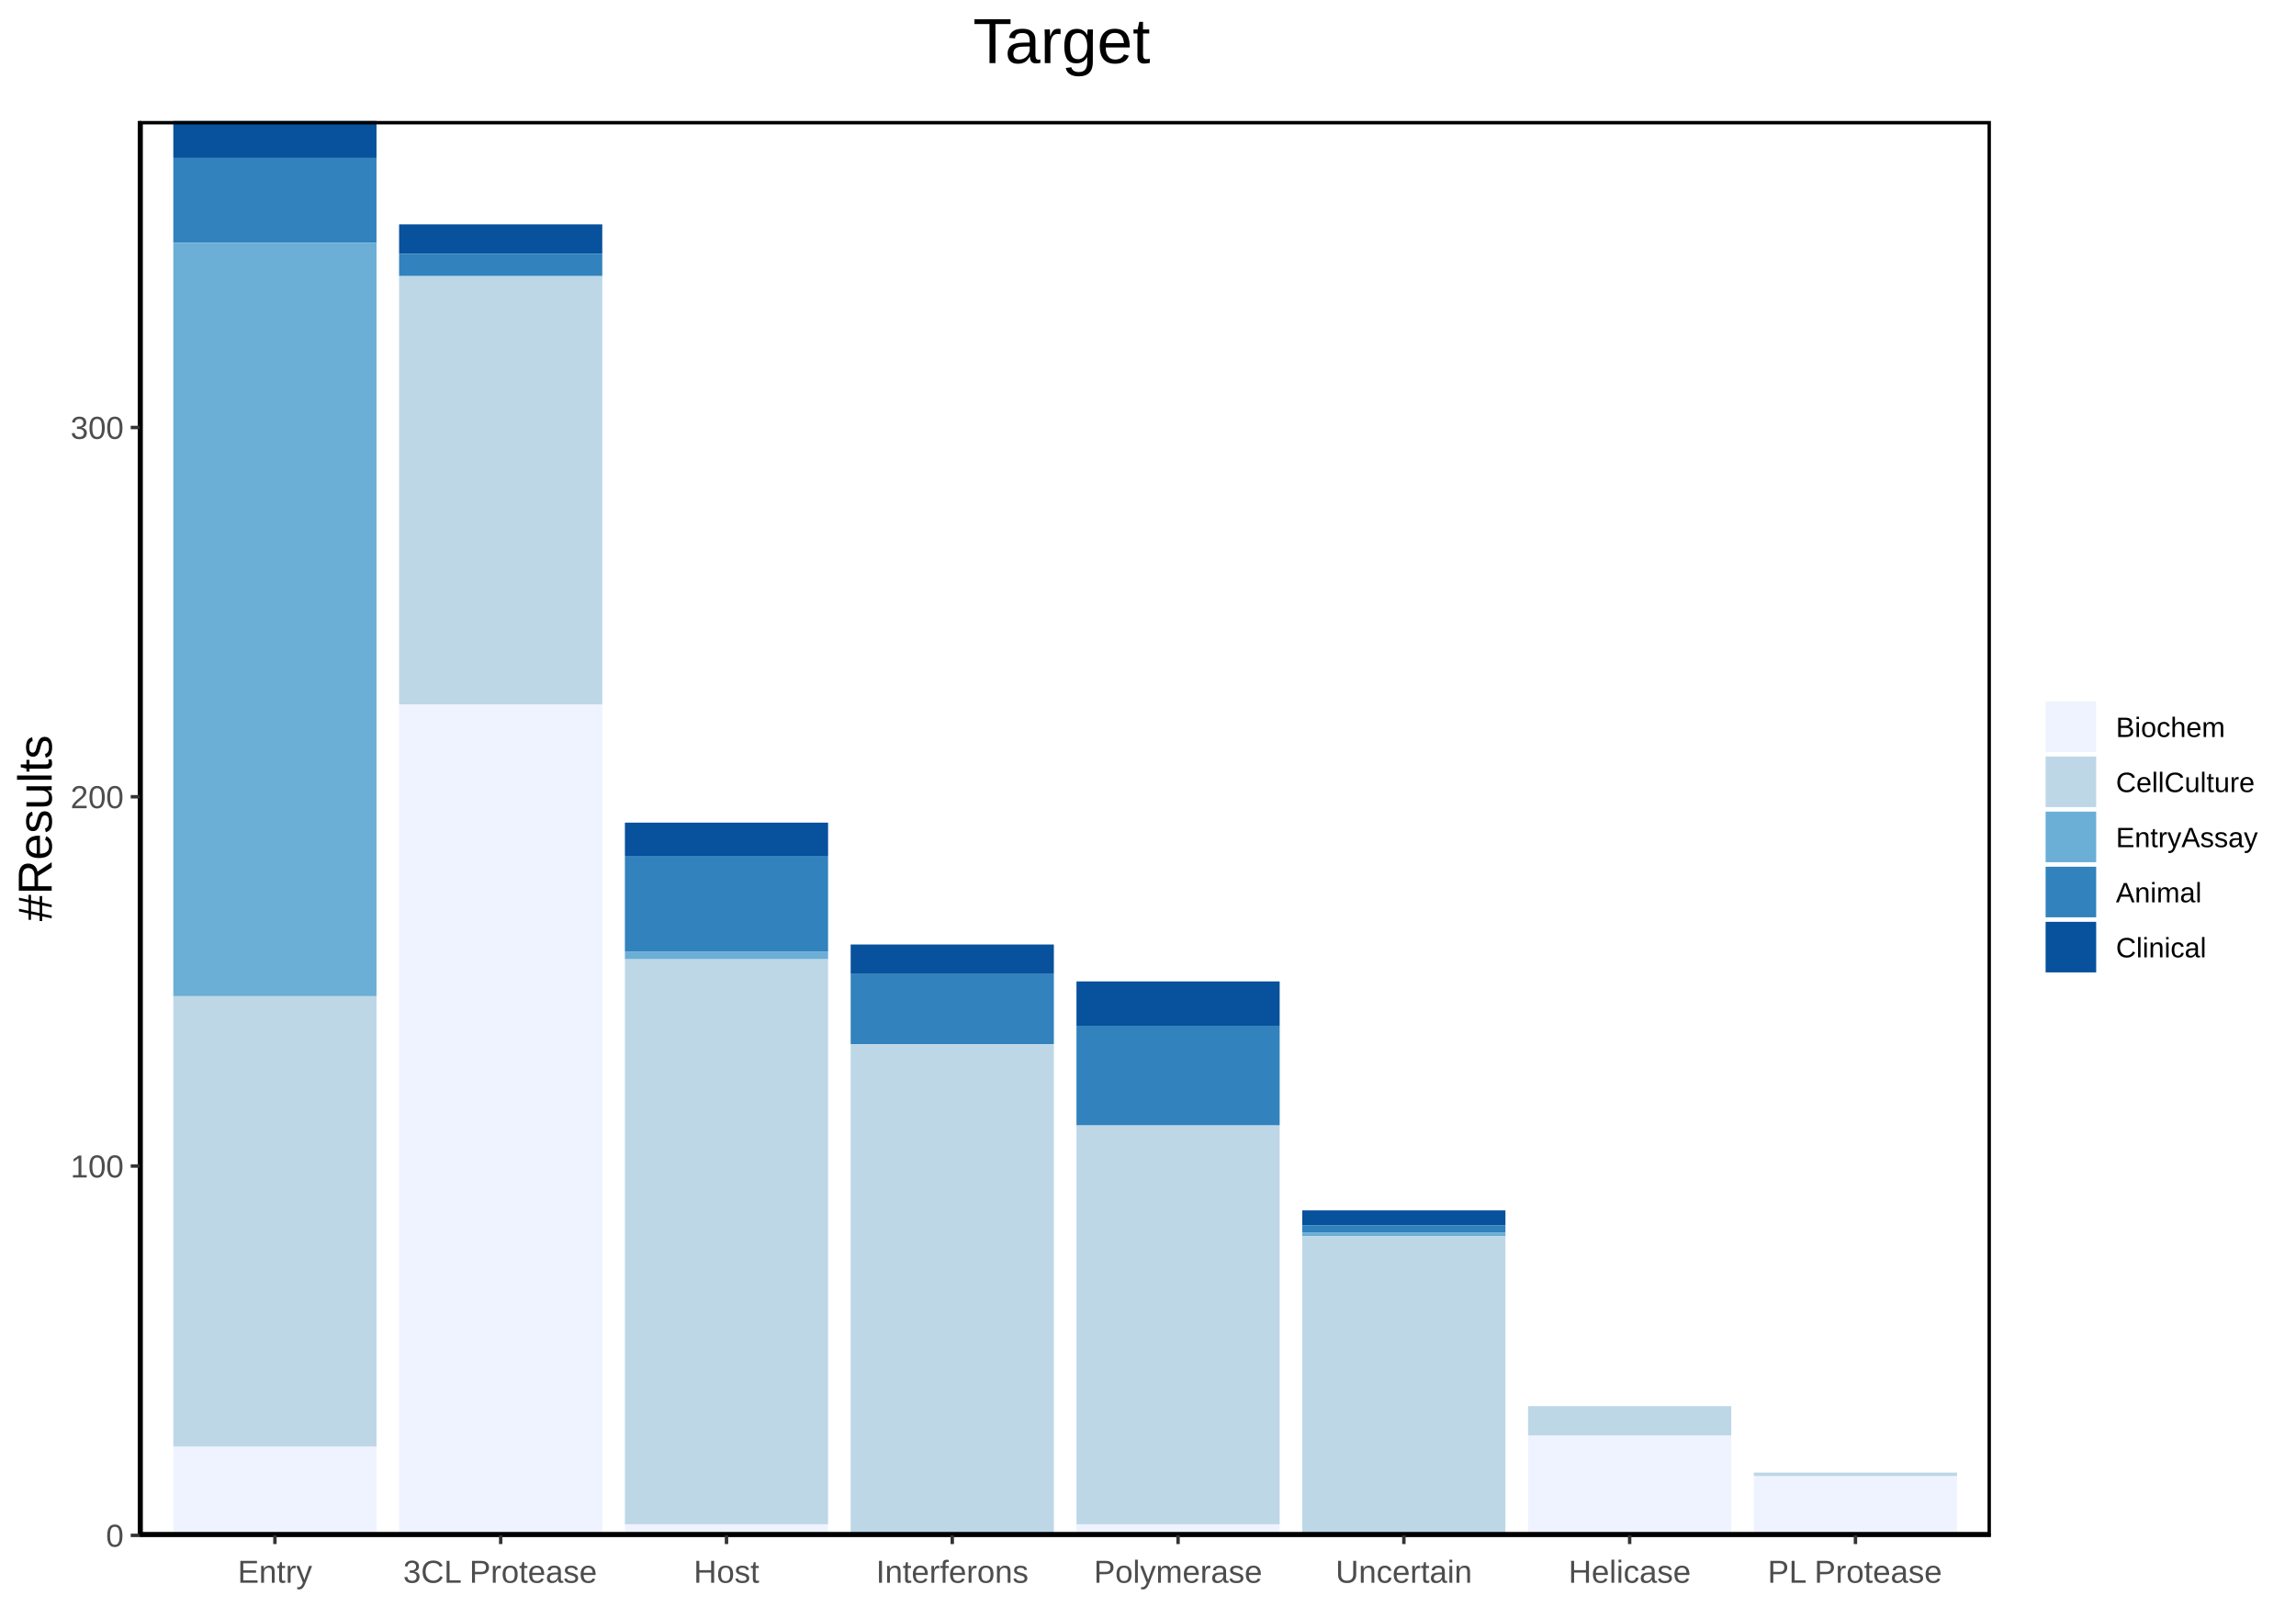
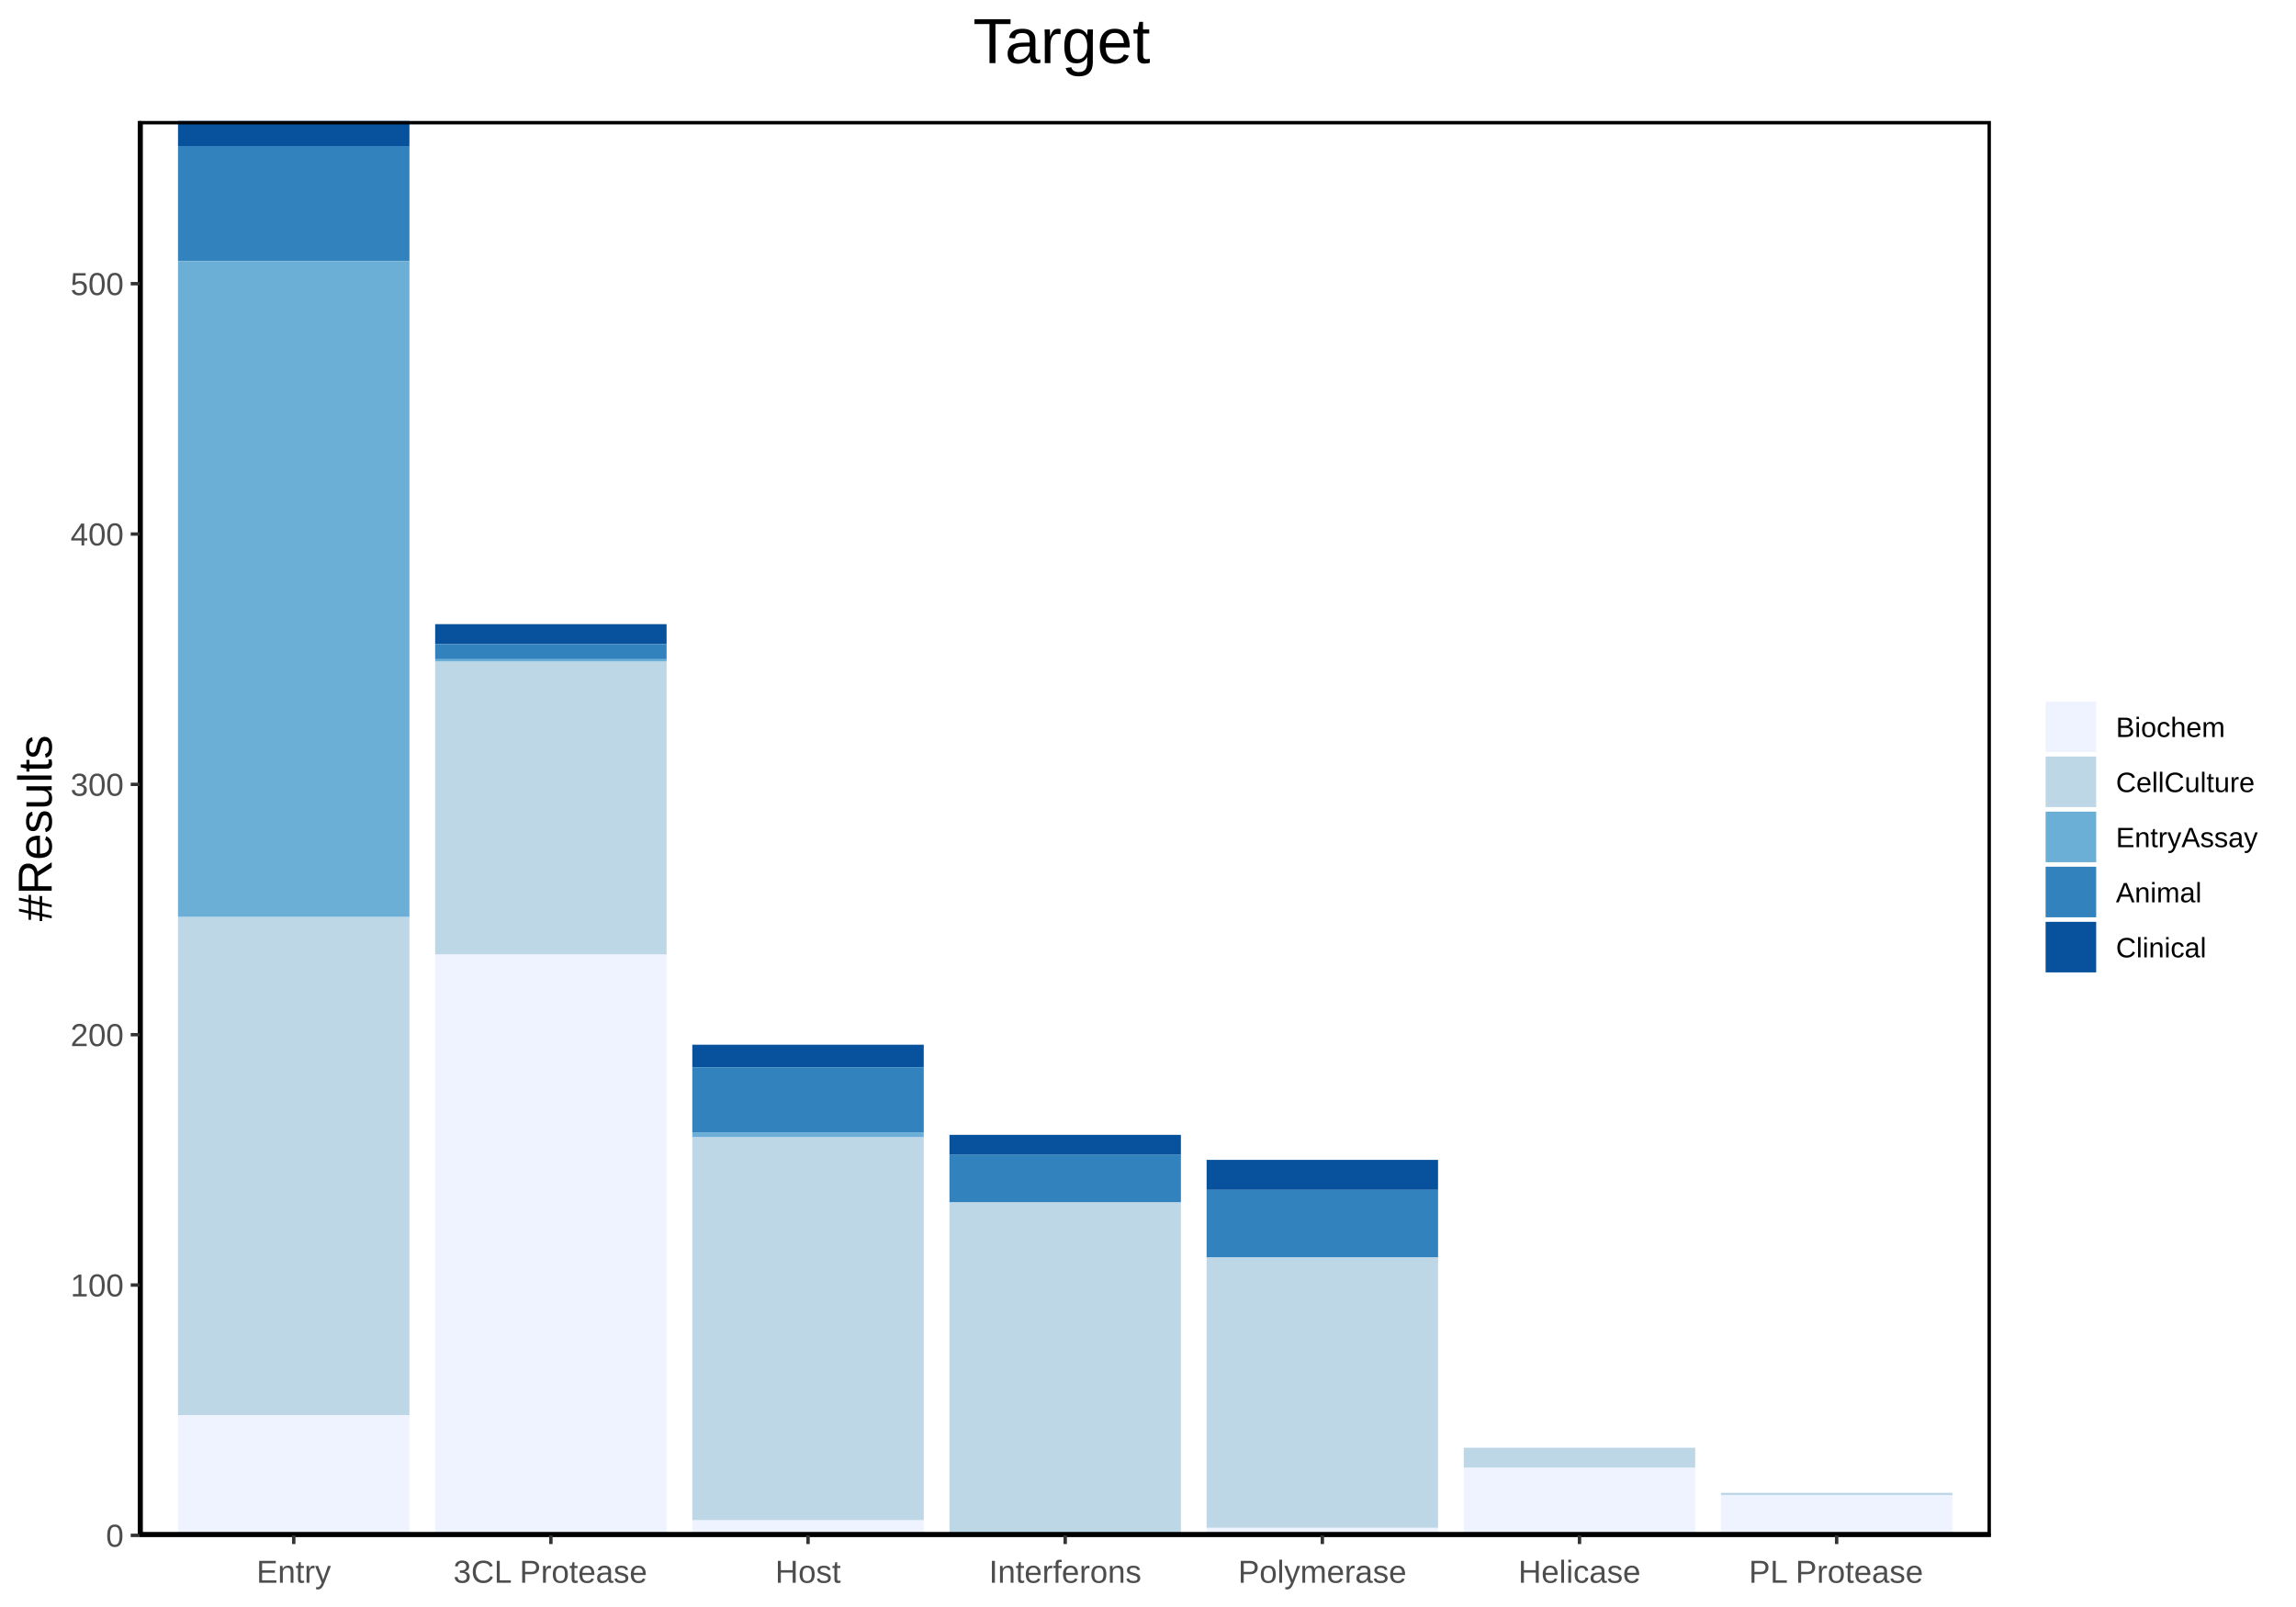
<svg xmlns="http://www.w3.org/2000/svg" viewBox="0 0 720.00 504.00">
  <defs>
    <style type="text/css">
    line, polyline, polygon, path, rect, circle {
      fill: none;
      stroke: #000000;
      stroke-linecap: round;
      stroke-linejoin: round;
      stroke-miterlimit: 10.00;
    }
  </style>
  </defs>
  <rect width="100%" height="100%" style="stroke: none; fill: #FFFFFF;" />
  <rect x="0.00" y="0.00" width="720.00" height="504.00" style="stroke-width: 1.07; stroke: #FFFFFF; fill: #FFFFFF;" />
  <defs>
    <clipPath id="cpNDMuNzN8NjI0LjMzfDQ4MS41M3wzNy45NA==">
      <rect x="43.73" y="37.94" width="580.60" height="443.59" />
    </clipPath>
  </defs>
  <rect x="43.73" y="37.94" width="580.60" height="443.59" style="stroke-width: 1.07; stroke: none; fill: #FFFFFF;" clip-path="url(#cpNDMuNzN8NjI0LjMzfDQ4MS41M3wzNy45NA==)" />
-   <rect x="54.35" y="37.94" width="63.72" height="11.58" style="stroke-width: 1.07; stroke: none; stroke-linecap: square; stroke-linejoin: miter; fill: #08519C;" clip-path="url(#cpNDMuNzN8NjI0LjMzfDQ4MS41M3wzNy45NA==)" />
-   <rect x="125.15" y="70.37" width="63.72" height="9.27" style="stroke-width: 1.07; stroke: none; stroke-linecap: square; stroke-linejoin: miter; fill: #08519C;" clip-path="url(#cpNDMuNzN8NjI0LjMzfDQ4MS41M3wzNy45NA==)" />
-   <rect x="195.96" y="258.00" width="63.72" height="10.42" style="stroke-width: 1.07; stroke: none; stroke-linecap: square; stroke-linejoin: miter; fill: #08519C;" clip-path="url(#cpNDMuNzN8NjI0LjMzfDQ4MS41M3wzNy45NA==)" />
-   <rect x="266.76" y="296.22" width="63.72" height="9.27" style="stroke-width: 1.07; stroke: none; stroke-linecap: square; stroke-linejoin: miter; fill: #08519C;" clip-path="url(#cpNDMuNzN8NjI0LjMzfDQ4MS41M3wzNy45NA==)" />
-   <rect x="337.57" y="307.80" width="63.72" height="13.90" style="stroke-width: 1.07; stroke: none; stroke-linecap: square; stroke-linejoin: miter; fill: #08519C;" clip-path="url(#cpNDMuNzN8NjI0LjMzfDQ4MS41M3wzNy45NA==)" />
-   <rect x="408.37" y="379.61" width="63.72" height="4.63" style="stroke-width: 1.07; stroke: none; stroke-linecap: square; stroke-linejoin: miter; fill: #08519C;" clip-path="url(#cpNDMuNzN8NjI0LjMzfDQ4MS41M3wzNy45NA==)" />
-   <rect x="479.18" y="441.00" width="63.72" height="0.00" style="stroke-width: 1.07; stroke: none; stroke-linecap: square; stroke-linejoin: miter; fill: #08519C;" clip-path="url(#cpNDMuNzN8NjI0LjMzfDQ4MS41M3wzNy45NA==)" />
-   <rect x="549.98" y="461.84" width="63.72" height="0.00" style="stroke-width: 1.07; stroke: none; stroke-linecap: square; stroke-linejoin: miter; fill: #08519C;" clip-path="url(#cpNDMuNzN8NjI0LjMzfDQ4MS41M3wzNy45NA==)" />
-   <rect x="54.35" y="49.52" width="63.72" height="26.64" style="stroke-width: 1.07; stroke: none; stroke-linecap: square; stroke-linejoin: miter; fill: #3182BD;" clip-path="url(#cpNDMuNzN8NjI0LjMzfDQ4MS41M3wzNy45NA==)" />
-   <rect x="125.15" y="79.64" width="63.72" height="6.95" style="stroke-width: 1.07; stroke: none; stroke-linecap: square; stroke-linejoin: miter; fill: #3182BD;" clip-path="url(#cpNDMuNzN8NjI0LjMzfDQ4MS41M3wzNy45NA==)" />
-   <rect x="195.96" y="268.42" width="63.72" height="30.11" style="stroke-width: 1.07; stroke: none; stroke-linecap: square; stroke-linejoin: miter; fill: #3182BD;" clip-path="url(#cpNDMuNzN8NjI0LjMzfDQ4MS41M3wzNy45NA==)" />
-   <rect x="266.76" y="305.49" width="63.72" height="22.01" style="stroke-width: 1.07; stroke: none; stroke-linecap: square; stroke-linejoin: miter; fill: #3182BD;" clip-path="url(#cpNDMuNzN8NjI0LjMzfDQ4MS41M3wzNy45NA==)" />
-   <rect x="337.57" y="321.70" width="63.72" height="31.27" style="stroke-width: 1.07; stroke: none; stroke-linecap: square; stroke-linejoin: miter; fill: #3182BD;" clip-path="url(#cpNDMuNzN8NjI0LjMzfDQ4MS41M3wzNy45NA==)" />
-   <rect x="408.37" y="384.24" width="63.72" height="2.32" style="stroke-width: 1.07; stroke: none; stroke-linecap: square; stroke-linejoin: miter; fill: #3182BD;" clip-path="url(#cpNDMuNzN8NjI0LjMzfDQ4MS41M3wzNy45NA==)" />
-   <rect x="479.18" y="441.00" width="63.72" height="0.00" style="stroke-width: 1.07; stroke: none; stroke-linecap: square; stroke-linejoin: miter; fill: #3182BD;" clip-path="url(#cpNDMuNzN8NjI0LjMzfDQ4MS41M3wzNy45NA==)" />
-   <rect x="549.98" y="461.84" width="63.72" height="0.00" style="stroke-width: 1.07; stroke: none; stroke-linecap: square; stroke-linejoin: miter; fill: #3182BD;" clip-path="url(#cpNDMuNzN8NjI0LjMzfDQ4MS41M3wzNy45NA==)" />
-   <rect x="54.35" y="76.16" width="63.72" height="236.27" style="stroke-width: 1.07; stroke: none; stroke-linecap: square; stroke-linejoin: miter; fill: #6BAED6;" clip-path="url(#cpNDMuNzN8NjI0LjMzfDQ4MS41M3wzNy45NA==)" />
-   <rect x="125.15" y="86.59" width="63.72" height="0.00" style="stroke-width: 1.07; stroke: none; stroke-linecap: square; stroke-linejoin: miter; fill: #6BAED6;" clip-path="url(#cpNDMuNzN8NjI0LjMzfDQ4MS41M3wzNy45NA==)" />
-   <rect x="195.96" y="298.54" width="63.72" height="2.32" style="stroke-width: 1.07; stroke: none; stroke-linecap: square; stroke-linejoin: miter; fill: #6BAED6;" clip-path="url(#cpNDMuNzN8NjI0LjMzfDQ4MS41M3wzNy45NA==)" />
-   <rect x="266.76" y="327.49" width="63.72" height="0.00" style="stroke-width: 1.07; stroke: none; stroke-linecap: square; stroke-linejoin: miter; fill: #6BAED6;" clip-path="url(#cpNDMuNzN8NjI0LjMzfDQ4MS41M3wzNy45NA==)" />
-   <rect x="337.57" y="352.97" width="63.72" height="0.00" style="stroke-width: 1.07; stroke: none; stroke-linecap: square; stroke-linejoin: miter; fill: #6BAED6;" clip-path="url(#cpNDMuNzN8NjI0LjMzfDQ4MS41M3wzNy45NA==)" />
-   <rect x="408.37" y="386.56" width="63.72" height="1.16" style="stroke-width: 1.07; stroke: none; stroke-linecap: square; stroke-linejoin: miter; fill: #6BAED6;" clip-path="url(#cpNDMuNzN8NjI0LjMzfDQ4MS41M3wzNy45NA==)" />
-   <rect x="479.18" y="441.00" width="63.72" height="0.00" style="stroke-width: 1.07; stroke: none; stroke-linecap: square; stroke-linejoin: miter; fill: #6BAED6;" clip-path="url(#cpNDMuNzN8NjI0LjMzfDQ4MS41M3wzNy45NA==)" />
-   <rect x="549.98" y="461.84" width="63.72" height="0.00" style="stroke-width: 1.07; stroke: none; stroke-linecap: square; stroke-linejoin: miter; fill: #6BAED6;" clip-path="url(#cpNDMuNzN8NjI0LjMzfDQ4MS41M3wzNy45NA==)" />
-   <rect x="54.35" y="312.44" width="63.72" height="141.30" style="stroke-width: 1.07; stroke: none; stroke-linecap: square; stroke-linejoin: miter; fill: #BDD7E7;" clip-path="url(#cpNDMuNzN8NjI0LjMzfDQ4MS41M3wzNy45NA==)" />
-   <rect x="125.15" y="86.59" width="63.72" height="134.35" style="stroke-width: 1.07; stroke: none; stroke-linecap: square; stroke-linejoin: miter; fill: #BDD7E7;" clip-path="url(#cpNDMuNzN8NjI0LjMzfDQ4MS41M3wzNy45NA==)" />
-   <rect x="195.96" y="300.85" width="63.72" height="177.20" style="stroke-width: 1.07; stroke: none; stroke-linecap: square; stroke-linejoin: miter; fill: #BDD7E7;" clip-path="url(#cpNDMuNzN8NjI0LjMzfDQ4MS41M3wzNy45NA==)" />
-   <rect x="266.76" y="327.49" width="63.72" height="154.04" style="stroke-width: 1.07; stroke: none; stroke-linecap: square; stroke-linejoin: miter; fill: #BDD7E7;" clip-path="url(#cpNDMuNzN8NjI0LjMzfDQ4MS41M3wzNy45NA==)" />
-   <rect x="337.57" y="352.97" width="63.72" height="125.09" style="stroke-width: 1.07; stroke: none; stroke-linecap: square; stroke-linejoin: miter; fill: #BDD7E7;" clip-path="url(#cpNDMuNzN8NjI0LjMzfDQ4MS41M3wzNy45NA==)" />
-   <rect x="408.37" y="387.72" width="63.72" height="93.81" style="stroke-width: 1.07; stroke: none; stroke-linecap: square; stroke-linejoin: miter; fill: #BDD7E7;" clip-path="url(#cpNDMuNzN8NjI0LjMzfDQ4MS41M3wzNy45NA==)" />
-   <rect x="479.18" y="441.00" width="63.72" height="9.27" style="stroke-width: 1.07; stroke: none; stroke-linecap: square; stroke-linejoin: miter; fill: #BDD7E7;" clip-path="url(#cpNDMuNzN8NjI0LjMzfDQ4MS41M3wzNy45NA==)" />
-   <rect x="549.98" y="461.84" width="63.72" height="1.16" style="stroke-width: 1.07; stroke: none; stroke-linecap: square; stroke-linejoin: miter; fill: #BDD7E7;" clip-path="url(#cpNDMuNzN8NjI0LjMzfDQ4MS41M3wzNy45NA==)" />
-   <rect x="54.35" y="453.74" width="63.72" height="27.80" style="stroke-width: 1.07; stroke: none; stroke-linecap: square; stroke-linejoin: miter; fill: #EFF3FF;" clip-path="url(#cpNDMuNzN8NjI0LjMzfDQ4MS41M3wzNy45NA==)" />
-   <rect x="125.15" y="220.94" width="63.72" height="260.60" style="stroke-width: 1.07; stroke: none; stroke-linecap: square; stroke-linejoin: miter; fill: #EFF3FF;" clip-path="url(#cpNDMuNzN8NjI0LjMzfDQ4MS41M3wzNy45NA==)" />
-   <rect x="195.96" y="478.06" width="63.72" height="3.47" style="stroke-width: 1.07; stroke: none; stroke-linecap: square; stroke-linejoin: miter; fill: #EFF3FF;" clip-path="url(#cpNDMuNzN8NjI0LjMzfDQ4MS41M3wzNy45NA==)" />
-   <rect x="266.76" y="481.53" width="63.72" height="0.00" style="stroke-width: 1.07; stroke: none; stroke-linecap: square; stroke-linejoin: miter; fill: #EFF3FF;" clip-path="url(#cpNDMuNzN8NjI0LjMzfDQ4MS41M3wzNy45NA==)" />
-   <rect x="337.57" y="478.06" width="63.72" height="3.47" style="stroke-width: 1.07; stroke: none; stroke-linecap: square; stroke-linejoin: miter; fill: #EFF3FF;" clip-path="url(#cpNDMuNzN8NjI0LjMzfDQ4MS41M3wzNy45NA==)" />
-   <rect x="408.37" y="481.53" width="63.72" height="0.00" style="stroke-width: 1.07; stroke: none; stroke-linecap: square; stroke-linejoin: miter; fill: #EFF3FF;" clip-path="url(#cpNDMuNzN8NjI0LjMzfDQ4MS41M3wzNy45NA==)" />
-   <rect x="479.18" y="450.26" width="63.72" height="31.27" style="stroke-width: 1.07; stroke: none; stroke-linecap: square; stroke-linejoin: miter; fill: #EFF3FF;" clip-path="url(#cpNDMuNzN8NjI0LjMzfDQ4MS41M3wzNy45NA==)" />
-   <rect x="549.98" y="463.00" width="63.72" height="18.53" style="stroke-width: 1.07; stroke: none; stroke-linecap: square; stroke-linejoin: miter; fill: #EFF3FF;" clip-path="url(#cpNDMuNzN8NjI0LjMzfDQ4MS41M3wzNy45NA==)" />
+   <rect x="55.82" y="37.94" width="72.58" height="7.85" style="stroke-width: 1.07; stroke: none; stroke-linecap: square; stroke-linejoin: miter; fill: #08519C;" clip-path="url(#cpNDMuNzN8NjI0LjMzfDQ4MS41M3wzNy45NA==)" />
+   <rect x="136.46" y="195.75" width="72.58" height="6.28" style="stroke-width: 1.07; stroke: none; stroke-linecap: square; stroke-linejoin: miter; fill: #08519C;" clip-path="url(#cpNDMuNzN8NjI0LjMzfDQ4MS41M3wzNy45NA==)" />
+   <rect x="217.10" y="327.65" width="72.58" height="7.07" style="stroke-width: 1.07; stroke: none; stroke-linecap: square; stroke-linejoin: miter; fill: #08519C;" clip-path="url(#cpNDMuNzN8NjI0LjMzfDQ4MS41M3wzNy45NA==)" />
+   <rect x="297.74" y="355.92" width="72.58" height="6.28" style="stroke-width: 1.07; stroke: none; stroke-linecap: square; stroke-linejoin: miter; fill: #08519C;" clip-path="url(#cpNDMuNzN8NjI0LjMzfDQ4MS41M3wzNy45NA==)" />
+   <rect x="378.38" y="363.77" width="72.58" height="9.42" style="stroke-width: 1.07; stroke: none; stroke-linecap: square; stroke-linejoin: miter; fill: #08519C;" clip-path="url(#cpNDMuNzN8NjI0LjMzfDQ4MS41M3wzNy45NA==)" />
+   <rect x="459.02" y="454.05" width="72.58" height="0.00" style="stroke-width: 1.07; stroke: none; stroke-linecap: square; stroke-linejoin: miter; fill: #08519C;" clip-path="url(#cpNDMuNzN8NjI0LjMzfDQ4MS41M3wzNy45NA==)" />
+   <rect x="539.66" y="468.19" width="72.58" height="0.00" style="stroke-width: 1.07; stroke: none; stroke-linecap: square; stroke-linejoin: miter; fill: #08519C;" clip-path="url(#cpNDMuNzN8NjI0LjMzfDQ4MS41M3wzNy45NA==)" />
+   <rect x="55.82" y="45.79" width="72.58" height="36.12" style="stroke-width: 1.07; stroke: none; stroke-linecap: square; stroke-linejoin: miter; fill: #3182BD;" clip-path="url(#cpNDMuNzN8NjI0LjMzfDQ4MS41M3wzNy45NA==)" />
+   <rect x="136.46" y="202.03" width="72.58" height="4.71" style="stroke-width: 1.07; stroke: none; stroke-linecap: square; stroke-linejoin: miter; fill: #3182BD;" clip-path="url(#cpNDMuNzN8NjI0LjMzfDQ4MS41M3wzNy45NA==)" />
+   <rect x="217.10" y="334.72" width="72.58" height="20.41" style="stroke-width: 1.07; stroke: none; stroke-linecap: square; stroke-linejoin: miter; fill: #3182BD;" clip-path="url(#cpNDMuNzN8NjI0LjMzfDQ4MS41M3wzNy45NA==)" />
+   <rect x="297.74" y="362.20" width="72.58" height="14.92" style="stroke-width: 1.07; stroke: none; stroke-linecap: square; stroke-linejoin: miter; fill: #3182BD;" clip-path="url(#cpNDMuNzN8NjI0LjMzfDQ4MS41M3wzNy45NA==)" />
+   <rect x="378.38" y="373.19" width="72.58" height="21.20" style="stroke-width: 1.07; stroke: none; stroke-linecap: square; stroke-linejoin: miter; fill: #3182BD;" clip-path="url(#cpNDMuNzN8NjI0LjMzfDQ4MS41M3wzNy45NA==)" />
+   <rect x="459.02" y="454.05" width="72.58" height="0.00" style="stroke-width: 1.07; stroke: none; stroke-linecap: square; stroke-linejoin: miter; fill: #3182BD;" clip-path="url(#cpNDMuNzN8NjI0LjMzfDQ4MS41M3wzNy45NA==)" />
+   <rect x="539.66" y="468.19" width="72.58" height="0.00" style="stroke-width: 1.07; stroke: none; stroke-linecap: square; stroke-linejoin: miter; fill: #3182BD;" clip-path="url(#cpNDMuNzN8NjI0LjMzfDQ4MS41M3wzNy45NA==)" />
+   <rect x="55.82" y="81.91" width="72.58" height="205.70" style="stroke-width: 1.07; stroke: none; stroke-linecap: square; stroke-linejoin: miter; fill: #6BAED6;" clip-path="url(#cpNDMuNzN8NjI0LjMzfDQ4MS41M3wzNy45NA==)" />
+   <rect x="136.46" y="206.74" width="72.58" height="0.79" style="stroke-width: 1.07; stroke: none; stroke-linecap: square; stroke-linejoin: miter; fill: #6BAED6;" clip-path="url(#cpNDMuNzN8NjI0LjMzfDQ4MS41M3wzNy45NA==)" />
+   <rect x="217.10" y="355.13" width="72.58" height="1.57" style="stroke-width: 1.07; stroke: none; stroke-linecap: square; stroke-linejoin: miter; fill: #6BAED6;" clip-path="url(#cpNDMuNzN8NjI0LjMzfDQ4MS41M3wzNy45NA==)" />
+   <rect x="297.74" y="377.11" width="72.58" height="0.00" style="stroke-width: 1.07; stroke: none; stroke-linecap: square; stroke-linejoin: miter; fill: #6BAED6;" clip-path="url(#cpNDMuNzN8NjI0LjMzfDQ4MS41M3wzNy45NA==)" />
+   <rect x="378.38" y="394.39" width="72.58" height="0.00" style="stroke-width: 1.07; stroke: none; stroke-linecap: square; stroke-linejoin: miter; fill: #6BAED6;" clip-path="url(#cpNDMuNzN8NjI0LjMzfDQ4MS41M3wzNy45NA==)" />
+   <rect x="459.02" y="454.05" width="72.58" height="0.00" style="stroke-width: 1.07; stroke: none; stroke-linecap: square; stroke-linejoin: miter; fill: #6BAED6;" clip-path="url(#cpNDMuNzN8NjI0LjMzfDQ4MS41M3wzNy45NA==)" />
+   <rect x="539.66" y="468.19" width="72.58" height="0.00" style="stroke-width: 1.07; stroke: none; stroke-linecap: square; stroke-linejoin: miter; fill: #6BAED6;" clip-path="url(#cpNDMuNzN8NjI0LjMzfDQ4MS41M3wzNy45NA==)" />
+   <rect x="55.82" y="287.61" width="72.58" height="156.24" style="stroke-width: 1.07; stroke: none; stroke-linecap: square; stroke-linejoin: miter; fill: #BDD7E7;" clip-path="url(#cpNDMuNzN8NjI0LjMzfDQ4MS41M3wzNy45NA==)" />
+   <rect x="136.46" y="207.53" width="72.58" height="91.86" style="stroke-width: 1.07; stroke: none; stroke-linecap: square; stroke-linejoin: miter; fill: #BDD7E7;" clip-path="url(#cpNDMuNzN8NjI0LjMzfDQ4MS41M3wzNy45NA==)" />
+   <rect x="217.10" y="356.70" width="72.58" height="120.12" style="stroke-width: 1.07; stroke: none; stroke-linecap: square; stroke-linejoin: miter; fill: #BDD7E7;" clip-path="url(#cpNDMuNzN8NjI0LjMzfDQ4MS41M3wzNy45NA==)" />
+   <rect x="297.74" y="377.11" width="72.58" height="104.42" style="stroke-width: 1.07; stroke: none; stroke-linecap: square; stroke-linejoin: miter; fill: #BDD7E7;" clip-path="url(#cpNDMuNzN8NjI0LjMzfDQ4MS41M3wzNy45NA==)" />
+   <rect x="378.38" y="394.39" width="72.58" height="84.79" style="stroke-width: 1.07; stroke: none; stroke-linecap: square; stroke-linejoin: miter; fill: #BDD7E7;" clip-path="url(#cpNDMuNzN8NjI0LjMzfDQ4MS41M3wzNy45NA==)" />
+   <rect x="459.02" y="454.05" width="72.58" height="6.28" style="stroke-width: 1.07; stroke: none; stroke-linecap: square; stroke-linejoin: miter; fill: #BDD7E7;" clip-path="url(#cpNDMuNzN8NjI0LjMzfDQ4MS41M3wzNy45NA==)" />
+   <rect x="539.66" y="468.19" width="72.58" height="0.79" style="stroke-width: 1.07; stroke: none; stroke-linecap: square; stroke-linejoin: miter; fill: #BDD7E7;" clip-path="url(#cpNDMuNzN8NjI0LjMzfDQ4MS41M3wzNy45NA==)" />
+   <rect x="55.82" y="443.85" width="72.58" height="37.69" style="stroke-width: 1.07; stroke: none; stroke-linecap: square; stroke-linejoin: miter; fill: #EFF3FF;" clip-path="url(#cpNDMuNzN8NjI0LjMzfDQ4MS41M3wzNy45NA==)" />
+   <rect x="136.46" y="299.39" width="72.58" height="182.15" style="stroke-width: 1.07; stroke: none; stroke-linecap: square; stroke-linejoin: miter; fill: #EFF3FF;" clip-path="url(#cpNDMuNzN8NjI0LjMzfDQ4MS41M3wzNy45NA==)" />
+   <rect x="217.10" y="476.82" width="72.58" height="4.71" style="stroke-width: 1.07; stroke: none; stroke-linecap: square; stroke-linejoin: miter; fill: #EFF3FF;" clip-path="url(#cpNDMuNzN8NjI0LjMzfDQ4MS41M3wzNy45NA==)" />
+   <rect x="297.74" y="481.53" width="72.58" height="0.00" style="stroke-width: 1.07; stroke: none; stroke-linecap: square; stroke-linejoin: miter; fill: #EFF3FF;" clip-path="url(#cpNDMuNzN8NjI0LjMzfDQ4MS41M3wzNy45NA==)" />
+   <rect x="378.38" y="479.18" width="72.58" height="2.36" style="stroke-width: 1.07; stroke: none; stroke-linecap: square; stroke-linejoin: miter; fill: #EFF3FF;" clip-path="url(#cpNDMuNzN8NjI0LjMzfDQ4MS41M3wzNy45NA==)" />
+   <rect x="459.02" y="460.34" width="72.58" height="21.20" style="stroke-width: 1.07; stroke: none; stroke-linecap: square; stroke-linejoin: miter; fill: #EFF3FF;" clip-path="url(#cpNDMuNzN8NjI0LjMzfDQ4MS41M3wzNy45NA==)" />
+   <rect x="539.66" y="468.97" width="72.58" height="12.56" style="stroke-width: 1.07; stroke: none; stroke-linecap: square; stroke-linejoin: miter; fill: #EFF3FF;" clip-path="url(#cpNDMuNzN8NjI0LjMzfDQ4MS41M3wzNy45NA==)" />
  <rect x="43.73" y="37.94" width="580.60" height="443.59" style="stroke-width: 2.13;" clip-path="url(#cpNDMuNzN8NjI0LjMzfDQ4MS41M3wzNy45NA==)" />
  <defs>
    <clipPath id="cpMC4wMHw3MjAuMDB8NTA0LjAwfDAuMDA=">
      <rect x="0.00" y="0.00" width="720.00" height="504.00" />
    </clipPath>
  </defs>
  <polyline points="43.73,481.53 43.73,37.94 " style="stroke-width: 1.07; stroke-linecap: butt;" clip-path="url(#cpMC4wMHw3MjAuMDB8NTA0LjAwfDAuMDA=)" />
  <g clip-path="url(#cpMC4wMHw3MjAuMDB8NTA0LjAwfDAuMDA=)">
    <text x="33.23" y="485.11" style="font-size: 10.00px; fill: #4D4D4D; font-family: Arial;" textLength="5.56px" lengthAdjust="spacingAndGlyphs">0</text>
  </g>
  <g clip-path="url(#cpMC4wMHw3MjAuMDB8NTA0LjAwfDAuMDA=)">
-     <text x="22.11" y="369.29" style="font-size: 10.00px; fill: #4D4D4D; font-family: Arial;" textLength="16.68px" lengthAdjust="spacingAndGlyphs">100</text>
+     <text x="22.11" y="406.60" style="font-size: 10.00px; fill: #4D4D4D; font-family: Arial;" textLength="16.68px" lengthAdjust="spacingAndGlyphs">100</text>
  </g>
  <g clip-path="url(#cpMC4wMHw3MjAuMDB8NTA0LjAwfDAuMDA=)">
-     <text x="22.11" y="253.47" style="font-size: 10.00px; fill: #4D4D4D; font-family: Arial;" textLength="16.68px" lengthAdjust="spacingAndGlyphs">200</text>
+     <text x="22.11" y="328.09" style="font-size: 10.00px; fill: #4D4D4D; font-family: Arial;" textLength="16.68px" lengthAdjust="spacingAndGlyphs">200</text>
  </g>
  <g clip-path="url(#cpMC4wMHw3MjAuMDB8NTA0LjAwfDAuMDA=)">
-     <text x="22.11" y="137.65" style="font-size: 10.00px; fill: #4D4D4D; font-family: Arial;" textLength="16.68px" lengthAdjust="spacingAndGlyphs">300</text>
+     <text x="22.11" y="249.58" style="font-size: 10.00px; fill: #4D4D4D; font-family: Arial;" textLength="16.68px" lengthAdjust="spacingAndGlyphs">300</text>
+   </g>
+   <g clip-path="url(#cpMC4wMHw3MjAuMDB8NTA0LjAwfDAuMDA=)">
+     <text x="22.11" y="171.07" style="font-size: 10.00px; fill: #4D4D4D; font-family: Arial;" textLength="16.68px" lengthAdjust="spacingAndGlyphs">400</text>
+   </g>
+   <g clip-path="url(#cpMC4wMHw3MjAuMDB8NTA0LjAwfDAuMDA=)">
+     <text x="22.11" y="92.55" style="font-size: 10.00px; fill: #4D4D4D; font-family: Arial;" textLength="16.68px" lengthAdjust="spacingAndGlyphs">500</text>
  </g>
  <polyline points="40.99,481.53 43.73,481.53 " style="stroke-width: 1.07; stroke: #333333; stroke-linecap: butt;" clip-path="url(#cpMC4wMHw3MjAuMDB8NTA0LjAwfDAuMDA=)" />
-   <polyline points="40.99,365.71 43.73,365.71 " style="stroke-width: 1.07; stroke: #333333; stroke-linecap: butt;" clip-path="url(#cpMC4wMHw3MjAuMDB8NTA0LjAwfDAuMDA=)" />
-   <polyline points="40.99,249.89 43.73,249.89 " style="stroke-width: 1.07; stroke: #333333; stroke-linecap: butt;" clip-path="url(#cpMC4wMHw3MjAuMDB8NTA0LjAwfDAuMDA=)" />
-   <polyline points="40.99,134.07 43.73,134.07 " style="stroke-width: 1.07; stroke: #333333; stroke-linecap: butt;" clip-path="url(#cpMC4wMHw3MjAuMDB8NTA0LjAwfDAuMDA=)" />
+   <polyline points="40.99,403.02 43.73,403.02 " style="stroke-width: 1.07; stroke: #333333; stroke-linecap: butt;" clip-path="url(#cpMC4wMHw3MjAuMDB8NTA0LjAwfDAuMDA=)" />
+   <polyline points="40.99,324.51 43.73,324.51 " style="stroke-width: 1.07; stroke: #333333; stroke-linecap: butt;" clip-path="url(#cpMC4wMHw3MjAuMDB8NTA0LjAwfDAuMDA=)" />
+   <polyline points="40.99,246.00 43.73,246.00 " style="stroke-width: 1.07; stroke: #333333; stroke-linecap: butt;" clip-path="url(#cpMC4wMHw3MjAuMDB8NTA0LjAwfDAuMDA=)" />
+   <polyline points="40.99,167.49 43.73,167.49 " style="stroke-width: 1.07; stroke: #333333; stroke-linecap: butt;" clip-path="url(#cpMC4wMHw3MjAuMDB8NTA0LjAwfDAuMDA=)" />
+   <polyline points="40.99,88.98 43.73,88.98 " style="stroke-width: 1.07; stroke: #333333; stroke-linecap: butt;" clip-path="url(#cpMC4wMHw3MjAuMDB8NTA0LjAwfDAuMDA=)" />
  <polyline points="43.73,481.53 624.33,481.53 " style="stroke-width: 1.07; stroke-linecap: butt;" clip-path="url(#cpMC4wMHw3MjAuMDB8NTA0LjAwfDAuMDA=)" />
-   <polyline points="86.21,484.27 86.21,481.53 " style="stroke-width: 1.07; stroke: #333333; stroke-linecap: butt;" clip-path="url(#cpMC4wMHw3MjAuMDB8NTA0LjAwfDAuMDA=)" />
-   <polyline points="157.01,484.27 157.01,481.53 " style="stroke-width: 1.07; stroke: #333333; stroke-linecap: butt;" clip-path="url(#cpMC4wMHw3MjAuMDB8NTA0LjAwfDAuMDA=)" />
-   <polyline points="227.82,484.27 227.82,481.53 " style="stroke-width: 1.07; stroke: #333333; stroke-linecap: butt;" clip-path="url(#cpMC4wMHw3MjAuMDB8NTA0LjAwfDAuMDA=)" />
-   <polyline points="298.62,484.27 298.62,481.53 " style="stroke-width: 1.07; stroke: #333333; stroke-linecap: butt;" clip-path="url(#cpMC4wMHw3MjAuMDB8NTA0LjAwfDAuMDA=)" />
-   <polyline points="369.43,484.27 369.43,481.53 " style="stroke-width: 1.07; stroke: #333333; stroke-linecap: butt;" clip-path="url(#cpMC4wMHw3MjAuMDB8NTA0LjAwfDAuMDA=)" />
-   <polyline points="440.24,484.27 440.24,481.53 " style="stroke-width: 1.07; stroke: #333333; stroke-linecap: butt;" clip-path="url(#cpMC4wMHw3MjAuMDB8NTA0LjAwfDAuMDA=)" />
-   <polyline points="511.04,484.27 511.04,481.53 " style="stroke-width: 1.07; stroke: #333333; stroke-linecap: butt;" clip-path="url(#cpMC4wMHw3MjAuMDB8NTA0LjAwfDAuMDA=)" />
-   <polyline points="581.85,484.27 581.85,481.53 " style="stroke-width: 1.07; stroke: #333333; stroke-linecap: butt;" clip-path="url(#cpMC4wMHw3MjAuMDB8NTA0LjAwfDAuMDA=)" />
+   <polyline points="92.11,484.27 92.11,481.53 " style="stroke-width: 1.07; stroke: #333333; stroke-linecap: butt;" clip-path="url(#cpMC4wMHw3MjAuMDB8NTA0LjAwfDAuMDA=)" />
+   <polyline points="172.75,484.27 172.75,481.53 " style="stroke-width: 1.07; stroke: #333333; stroke-linecap: butt;" clip-path="url(#cpMC4wMHw3MjAuMDB8NTA0LjAwfDAuMDA=)" />
+   <polyline points="253.39,484.27 253.39,481.53 " style="stroke-width: 1.07; stroke: #333333; stroke-linecap: butt;" clip-path="url(#cpMC4wMHw3MjAuMDB8NTA0LjAwfDAuMDA=)" />
+   <polyline points="334.03,484.27 334.03,481.53 " style="stroke-width: 1.07; stroke: #333333; stroke-linecap: butt;" clip-path="url(#cpMC4wMHw3MjAuMDB8NTA0LjAwfDAuMDA=)" />
+   <polyline points="414.67,484.27 414.67,481.53 " style="stroke-width: 1.07; stroke: #333333; stroke-linecap: butt;" clip-path="url(#cpMC4wMHw3MjAuMDB8NTA0LjAwfDAuMDA=)" />
+   <polyline points="495.31,484.27 495.31,481.53 " style="stroke-width: 1.07; stroke: #333333; stroke-linecap: butt;" clip-path="url(#cpMC4wMHw3MjAuMDB8NTA0LjAwfDAuMDA=)" />
+   <polyline points="575.95,484.27 575.95,481.53 " style="stroke-width: 1.07; stroke: #333333; stroke-linecap: butt;" clip-path="url(#cpMC4wMHw3MjAuMDB8NTA0LjAwfDAuMDA=)" />
  <g clip-path="url(#cpMC4wMHw3MjAuMDB8NTA0LjAwfDAuMDA=)">
-     <text x="74.54" y="496.41" style="font-size: 10.00px; fill: #4D4D4D; font-family: Arial;" textLength="23.34px" lengthAdjust="spacingAndGlyphs">Entry</text>
+     <text x="80.44" y="496.41" style="font-size: 10.00px; fill: #4D4D4D; font-family: Arial;" textLength="23.34px" lengthAdjust="spacingAndGlyphs">Entry</text>
  </g>
  <g clip-path="url(#cpMC4wMHw3MjAuMDB8NTA0LjAwfDAuMDA=)">
-     <text x="126.44" y="496.41" style="font-size: 10.00px; fill: #4D4D4D; font-family: Arial;" textLength="61.15px" lengthAdjust="spacingAndGlyphs">3CL Protease</text>
+     <text x="142.18" y="496.41" style="font-size: 10.00px; fill: #4D4D4D; font-family: Arial;" textLength="61.15px" lengthAdjust="spacingAndGlyphs">3CL Protease</text>
  </g>
  <g clip-path="url(#cpMC4wMHw3MjAuMDB8NTA0LjAwfDAuMDA=)">
-     <text x="217.54" y="496.41" style="font-size: 10.00px; fill: #4D4D4D; font-family: Arial;" textLength="20.56px" lengthAdjust="spacingAndGlyphs">Host</text>
+     <text x="243.11" y="496.41" style="font-size: 10.00px; fill: #4D4D4D; font-family: Arial;" textLength="20.56px" lengthAdjust="spacingAndGlyphs">Host</text>
  </g>
  <g clip-path="url(#cpMC4wMHw3MjAuMDB8NTA0LjAwfDAuMDA=)">
-     <text x="274.72" y="496.41" style="font-size: 10.00px; fill: #4D4D4D; font-family: Arial;" textLength="47.80px" lengthAdjust="spacingAndGlyphs">Interferons</text>
+     <text x="310.13" y="496.41" style="font-size: 10.00px; fill: #4D4D4D; font-family: Arial;" textLength="47.80px" lengthAdjust="spacingAndGlyphs">Interferons</text>
  </g>
  <g clip-path="url(#cpMC4wMHw3MjAuMDB8NTA0LjAwfDAuMDA=)">
-     <text x="343.03" y="496.41" style="font-size: 10.00px; fill: #4D4D4D; font-family: Arial;" textLength="52.80px" lengthAdjust="spacingAndGlyphs">Polymerase</text>
+     <text x="388.27" y="496.41" style="font-size: 10.00px; fill: #4D4D4D; font-family: Arial;" textLength="52.80px" lengthAdjust="spacingAndGlyphs">Polymerase</text>
  </g>
  <g clip-path="url(#cpMC4wMHw3MjAuMDB8NTA0LjAwfDAuMDA=)">
-     <text x="418.84" y="496.41" style="font-size: 10.00px; fill: #4D4D4D; font-family: Arial;" textLength="42.80px" lengthAdjust="spacingAndGlyphs">Uncertain</text>
+     <text x="476.13" y="496.41" style="font-size: 10.00px; fill: #4D4D4D; font-family: Arial;" textLength="38.35px" lengthAdjust="spacingAndGlyphs">Helicase</text>
  </g>
  <g clip-path="url(#cpMC4wMHw3MjAuMDB8NTA0LjAwfDAuMDA=)">
-     <text x="491.87" y="496.41" style="font-size: 10.00px; fill: #4D4D4D; font-family: Arial;" textLength="38.35px" lengthAdjust="spacingAndGlyphs">Helicase</text>
-   </g>
-   <g clip-path="url(#cpMC4wMHw3MjAuMDB8NTA0LjAwfDAuMDA=)">
-     <text x="554.33" y="496.41" style="font-size: 10.00px; fill: #4D4D4D; font-family: Arial;" textLength="55.03px" lengthAdjust="spacingAndGlyphs">PL Protease</text>
+     <text x="548.43" y="496.41" style="font-size: 10.00px; fill: #4D4D4D; font-family: Arial;" textLength="55.03px" lengthAdjust="spacingAndGlyphs">PL Protease</text>
  </g>
  <g clip-path="url(#cpMC4wMHw3MjAuMDB8NTA0LjAwfDAuMDA=)">
    <text transform="translate(16.21,288.92) rotate(-90)" style="font-size: 15.00px; font-family: Arial;" textLength="58.36px" lengthAdjust="spacingAndGlyphs">#Results</text>
  </g>
  <rect x="635.29" y="208.32" width="79.23" height="102.84" style="stroke-width: 1.07; stroke: none; fill: #FFFFFF;" clip-path="url(#cpMC4wMHw3MjAuMDB8NTA0LjAwfDAuMDA=)" />
  <rect x="641.48" y="219.99" width="15.86" height="15.86" style="stroke-width: 1.07; stroke: none; stroke-linecap: square; stroke-linejoin: miter; fill: #EFF3FF;" clip-path="url(#cpMC4wMHw3MjAuMDB8NTA0LjAwfDAuMDA=)" />
  <rect x="641.48" y="237.27" width="15.86" height="15.86" style="stroke-width: 1.07; stroke: none; stroke-linecap: square; stroke-linejoin: miter; fill: #BDD7E7;" clip-path="url(#cpMC4wMHw3MjAuMDB8NTA0LjAwfDAuMDA=)" />
  <rect x="641.48" y="254.55" width="15.86" height="15.86" style="stroke-width: 1.07; stroke: none; stroke-linecap: square; stroke-linejoin: miter; fill: #6BAED6;" clip-path="url(#cpMC4wMHw3MjAuMDB8NTA0LjAwfDAuMDA=)" />
  <rect x="641.48" y="271.83" width="15.86" height="15.86" style="stroke-width: 1.07; stroke: none; stroke-linecap: square; stroke-linejoin: miter; fill: #3182BD;" clip-path="url(#cpMC4wMHw3MjAuMDB8NTA0LjAwfDAuMDA=)" />
  <rect x="641.48" y="289.11" width="15.86" height="15.86" style="stroke-width: 1.07; stroke: none; stroke-linecap: square; stroke-linejoin: miter; fill: #08519C;" clip-path="url(#cpMC4wMHw3MjAuMDB8NTA0LjAwfDAuMDA=)" />
  <g clip-path="url(#cpMC4wMHw3MjAuMDB8NTA0LjAwfDAuMDA=)">
    <text x="663.53" y="231.14" style="font-size: 8.80px; font-family: Arial;" textLength="35.02px" lengthAdjust="spacingAndGlyphs">Biochem</text>
  </g>
  <g clip-path="url(#cpMC4wMHw3MjAuMDB8NTA0LjAwfDAuMDA=)">
    <text x="663.53" y="248.42" style="font-size: 8.80px; font-family: Arial;" textLength="44.52px" lengthAdjust="spacingAndGlyphs">CellCulture</text>
  </g>
  <g clip-path="url(#cpMC4wMHw3MjAuMDB8NTA0LjAwfDAuMDA=)">
    <text x="663.53" y="265.70" style="font-size: 8.80px; font-family: Arial;" textLength="45.51px" lengthAdjust="spacingAndGlyphs">EntryAssay</text>
  </g>
  <g clip-path="url(#cpMC4wMHw3MjAuMDB8NTA0LjAwfDAuMDA=)">
    <text x="663.53" y="282.98" style="font-size: 8.80px; font-family: Arial;" textLength="27.51px" lengthAdjust="spacingAndGlyphs">Animal</text>
  </g>
  <g clip-path="url(#cpMC4wMHw3MjAuMDB8NTA0LjAwfDAuMDA=)">
    <text x="663.53" y="300.26" style="font-size: 8.80px; font-family: Arial;" textLength="29.01px" lengthAdjust="spacingAndGlyphs">Clinical</text>
  </g>
  <g clip-path="url(#cpMC4wMHw3MjAuMDB8NTA0LjAwfDAuMDA=)">
    <text x="305.13" y="19.79" style="font-size: 20.00px; font-family: Arial;" textLength="57.80px" lengthAdjust="spacingAndGlyphs">Target</text>
  </g>
</svg>
